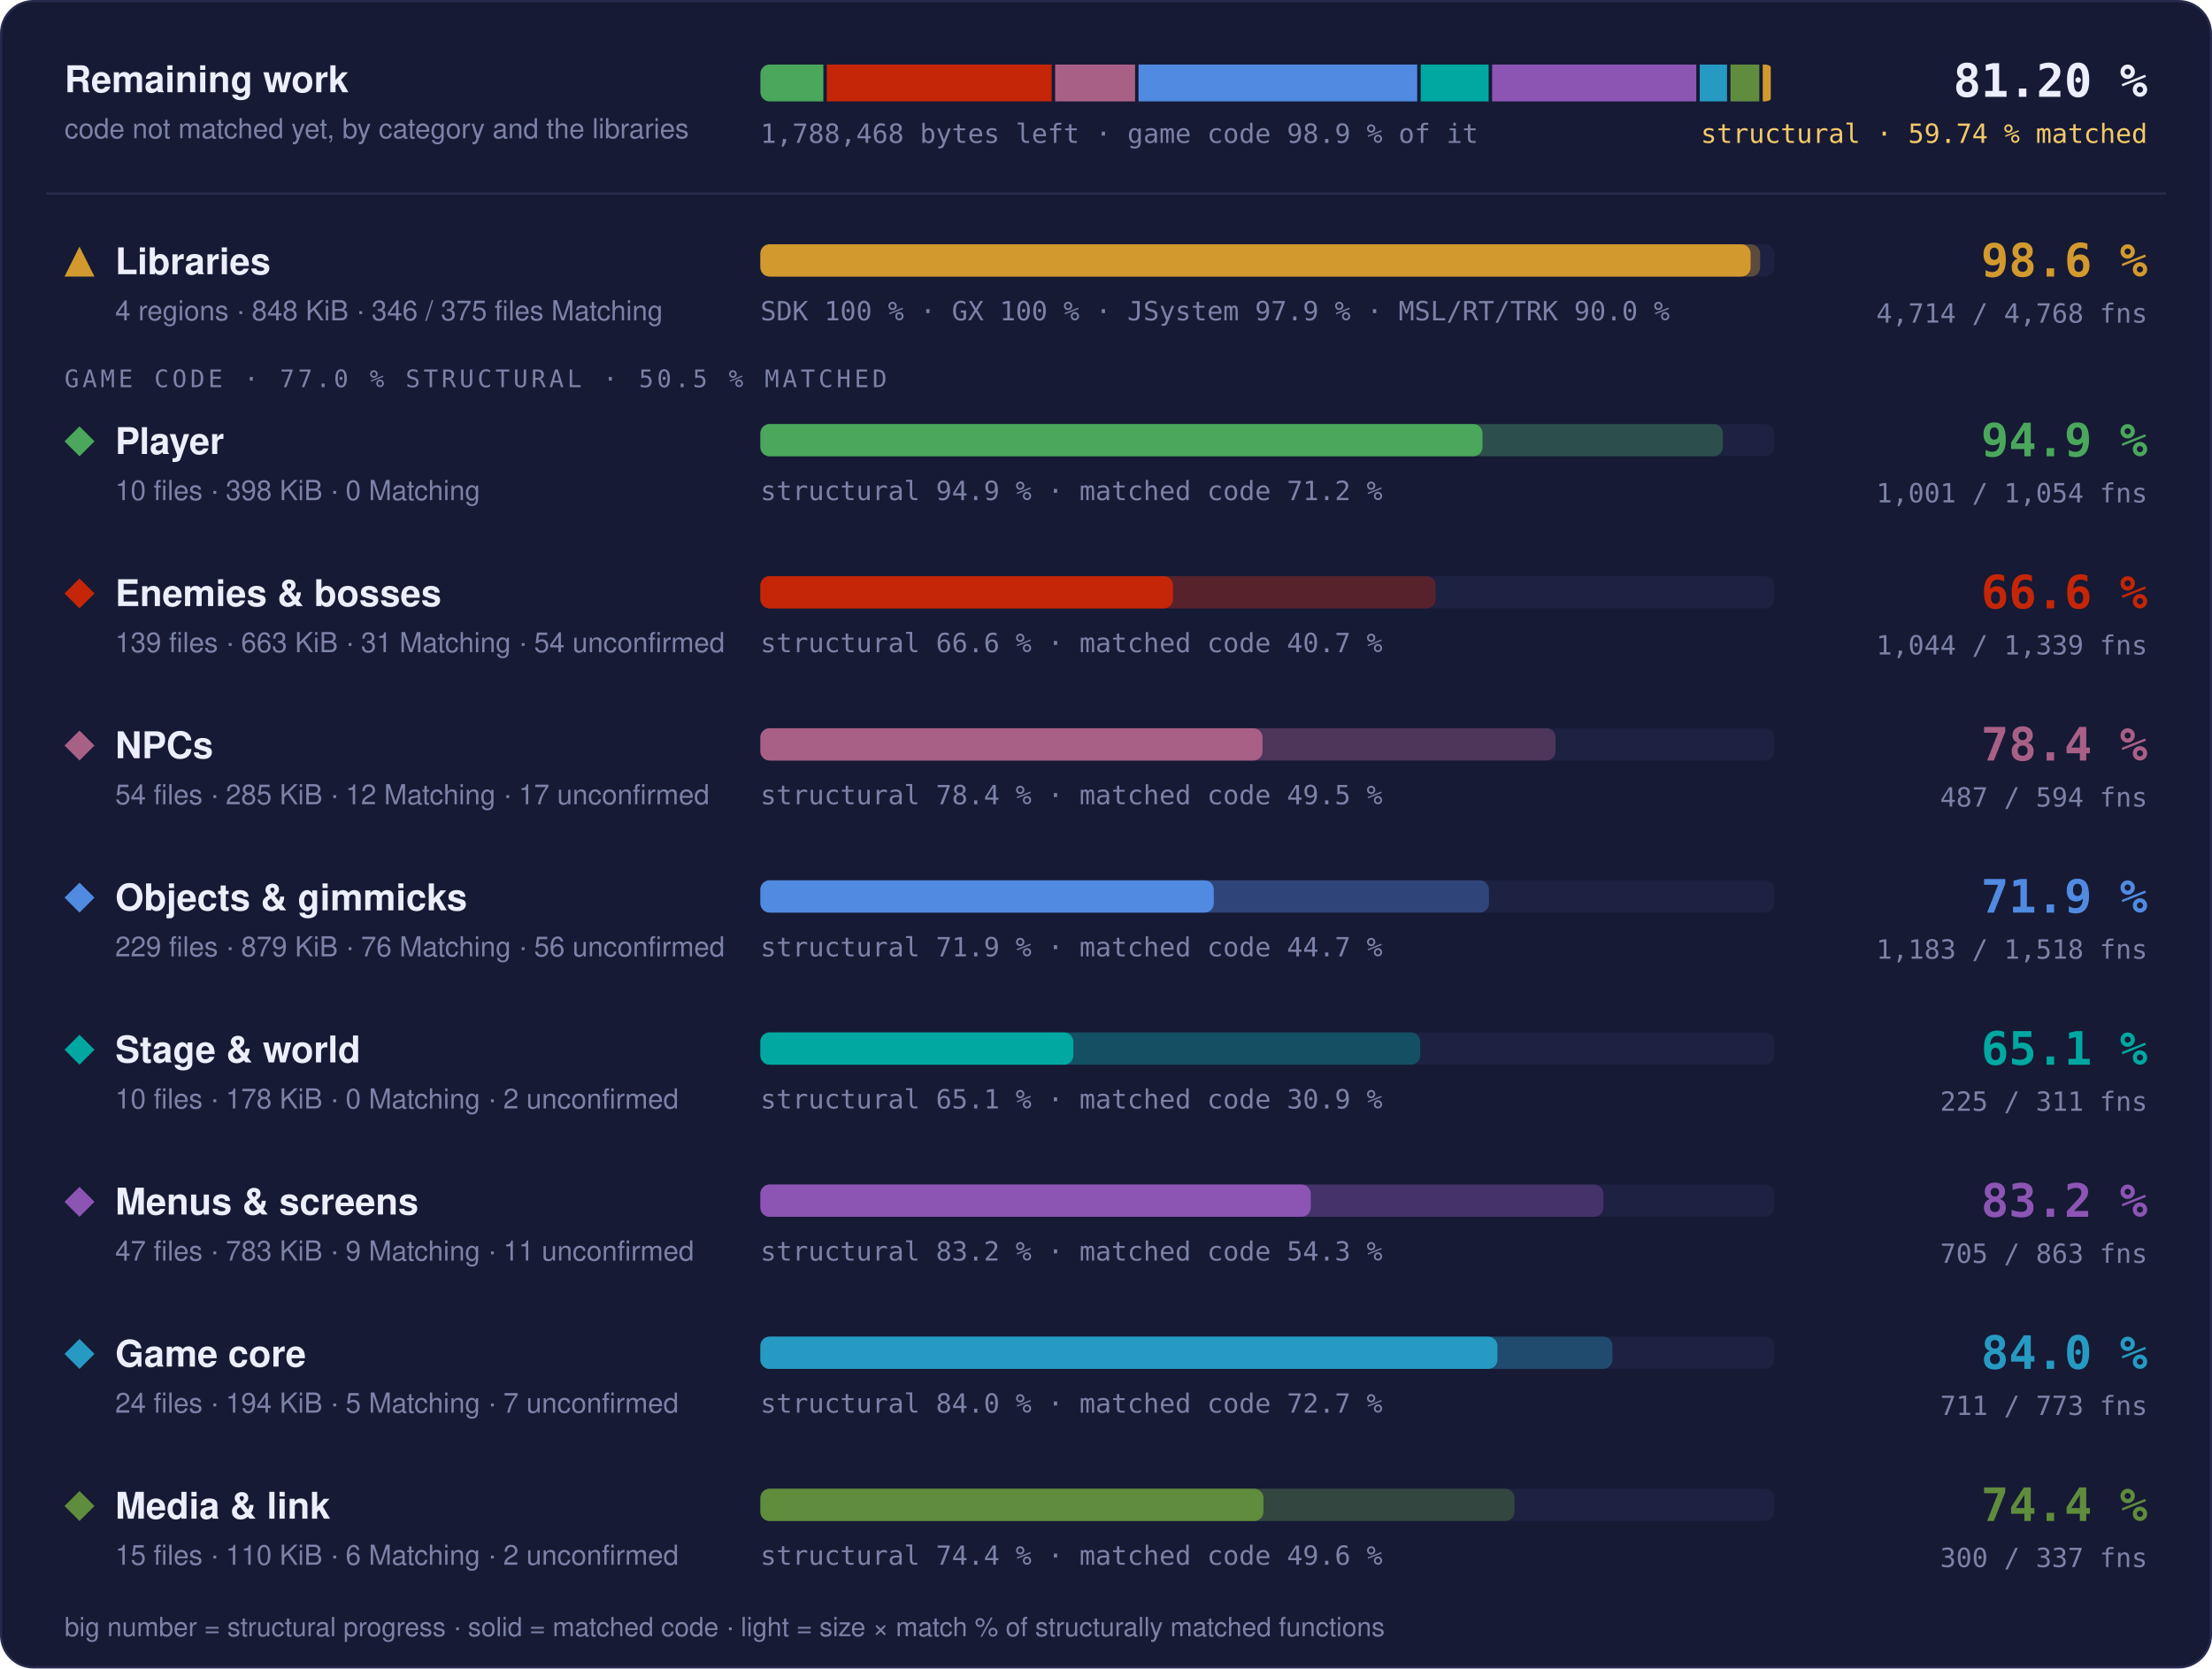
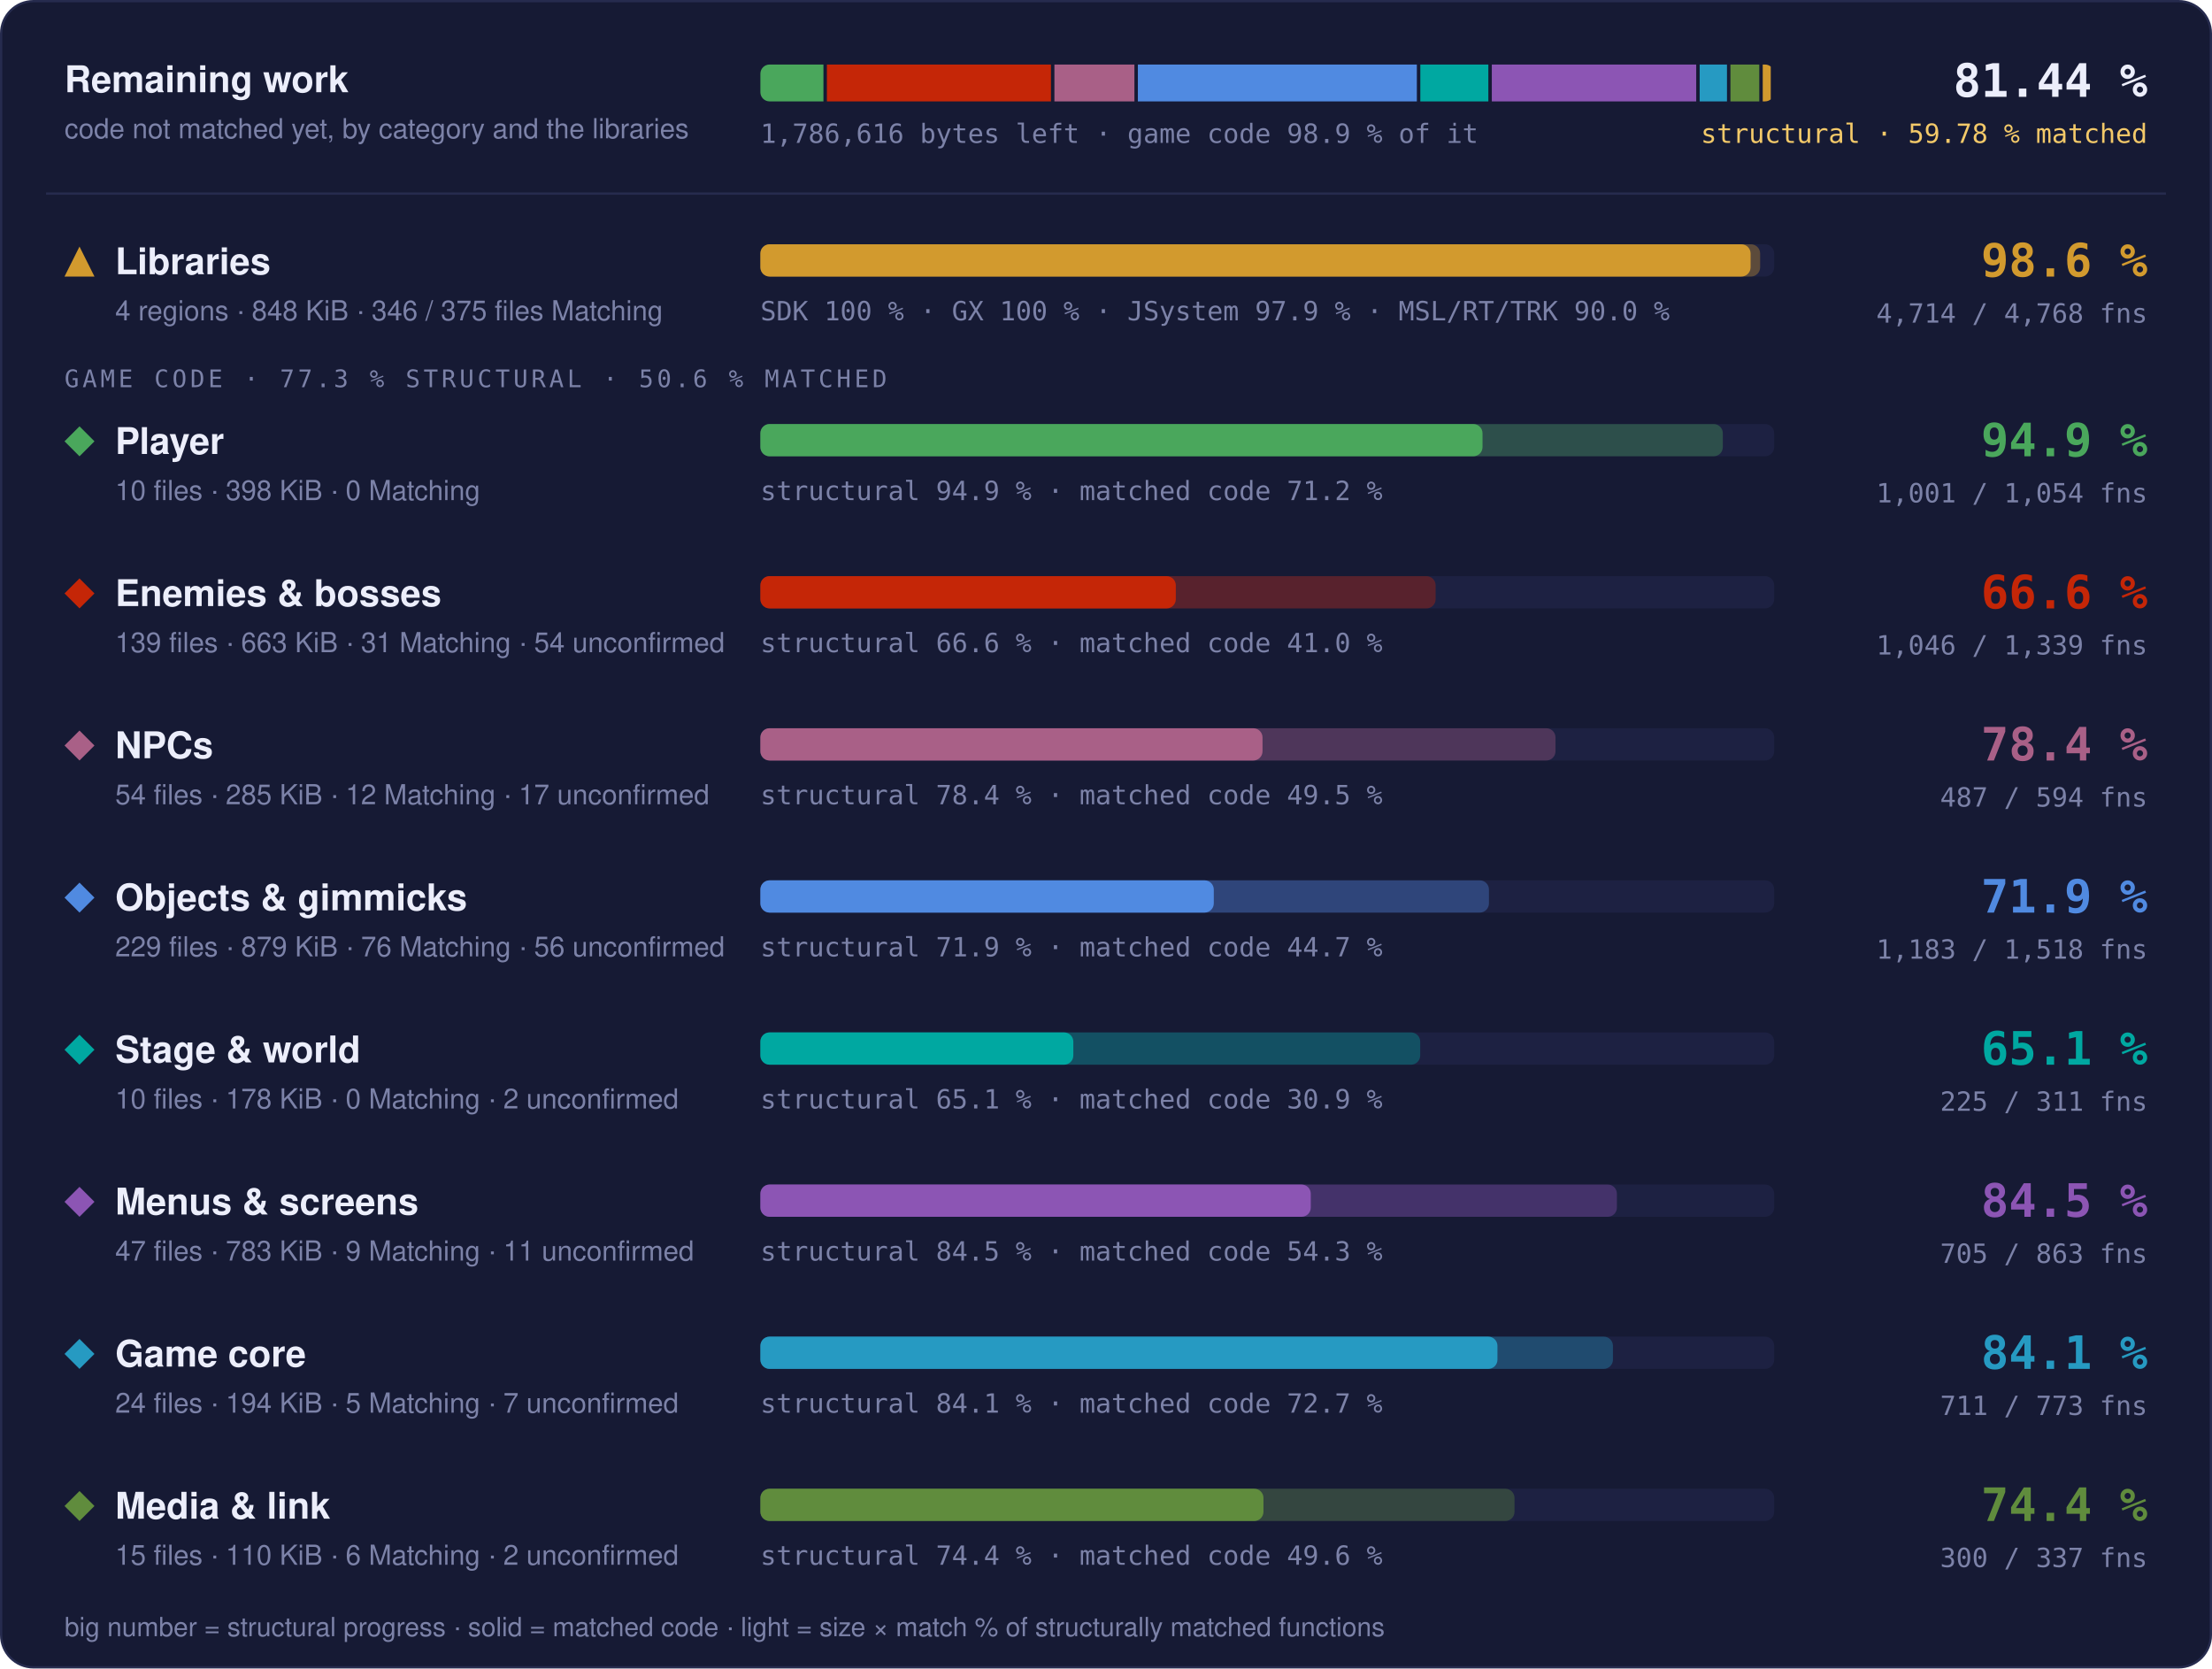
- <svg xmlns="http://www.w3.org/2000/svg" width="960" height="724" viewBox="0 0 960 724" role="img" aria-label="Progress overview: Libraries 98.6 % structural, 97.7 % matched code, 4714 of 4768 functions; Player 94.9 % structural, 71.2 % matched code, 1001 of 1054 functions; Enemies &amp; bosses 66.6 % structural, 40.7 % matched code, 1044 of 1339 functions; NPCs 78.4 % structural, 49.5 % matched code, 487 of 594 functions; Objects &amp; gimmicks 71.9 % structural, 44.7 % matched code, 1183 of 1518 functions; Stage &amp; world 65.1 % structural, 30.9 % matched code, 225 of 311 functions; Menus &amp; screens 83.2 % structural, 54.3 % matched code, 705 of 863 functions; Game core 84.0 % structural, 72.7 % matched code, 711 of 773 functions; Media &amp; link 74.4 % structural, 49.6 % matched code, 300 of 337 functions">
+ <svg xmlns="http://www.w3.org/2000/svg" width="960" height="724" viewBox="0 0 960 724" role="img" aria-label="Progress overview: Libraries 98.6 % structural, 97.7 % matched code, 4714 of 4768 functions; Player 94.9 % structural, 71.2 % matched code, 1001 of 1054 functions; Enemies &amp; bosses 66.6 % structural, 41.0 % matched code, 1046 of 1339 functions; NPCs 78.4 % structural, 49.5 % matched code, 487 of 594 functions; Objects &amp; gimmicks 71.9 % structural, 44.7 % matched code, 1183 of 1518 functions; Stage &amp; world 65.1 % structural, 30.9 % matched code, 225 of 311 functions; Menus &amp; screens 84.5 % structural, 54.3 % matched code, 705 of 863 functions; Game core 84.1 % structural, 72.7 % matched code, 711 of 773 functions; Media &amp; link 74.4 % structural, 49.6 % matched code, 300 of 337 functions">
  <style>text { font-family: -apple-system, BlinkMacSystemFont, 'Segoe UI', Helvetica, Arial, sans-serif; } .mono { font-family: ui-monospace, SFMono-Regular, 'SF Mono', Menlo, Consolas, monospace; } .grow { transform-box: fill-box; transform-origin: 0 50%; animation: grow 1.4s cubic-bezier(.2,.8,.2,1) both; } @keyframes grow { from { transform: scaleX(0); } } @media (prefers-reduced-motion: reduce) { * { animation: none !important; } }</style>
  <rect x="0.5" y="0.5" width="959" height="723" rx="14" fill="#161a34" stroke="#262b4e" />
  <text x="28" y="40" font-size="16" font-weight="700" fill="#eceefb">Remaining work</text>
  <text x="28" y="60" font-size="12" fill="#7c82a8">code not matched yet, by category and the libraries</text>
  <clipPath id="rw">
    <rect x="330" y="28" width="440" height="16" rx="4" />
  </clipPath>
  <g clip-path="url(#rw)">
-     <rect class="grow" x="330.00" y="28" width="27.34" height="16" fill="#4aa75c" />
-     <rect class="grow" x="358.84" y="28" width="97.59" height="16" fill="#c52607" />
-     <rect class="grow" x="457.93" y="28" width="34.68" height="16" fill="#a96087" />
-     <rect class="grow" x="494.11" y="28" width="120.95" height="16" fill="#508ae1" />
-     <rect class="grow" x="616.57" y="28" width="29.50" height="16" fill="#00a8a1" />
-     <rect class="grow" x="647.57" y="28" width="88.61" height="16" fill="#8c55b4" />
-     <rect class="grow" x="737.68" y="28" width="11.84" height="16" fill="#269ac2" />
-     <rect class="grow" x="751.02" y="28" width="12.51" height="16" fill="#608c3d" />
-     <rect class="grow" x="765.03" y="28" width="3.47" height="16" fill="#d29a2e" />
+     <rect class="grow" x="330.00" y="28" width="27.37" height="16" fill="#4aa75c" />
+     <rect class="grow" x="358.87" y="28" width="97.24" height="16" fill="#c52607" />
+     <rect class="grow" x="457.61" y="28" width="34.72" height="16" fill="#a96087" />
+     <rect class="grow" x="493.83" y="28" width="121.08" height="16" fill="#508ae1" />
+     <rect class="grow" x="616.41" y="28" width="29.53" height="16" fill="#00a8a1" />
+     <rect class="grow" x="647.44" y="28" width="88.71" height="16" fill="#8c55b4" />
+     <rect class="grow" x="737.65" y="28" width="11.85" height="16" fill="#269ac2" />
+     <rect class="grow" x="751.00" y="28" width="12.52" height="16" fill="#608c3d" />
+     <rect class="grow" x="765.02" y="28" width="3.48" height="16" fill="#d29a2e" />
  </g>
-   <text x="330" y="62" class="mono" font-size="11.5" fill="#7c82a8">1,788,468 bytes left · game code 98.9 % of it</text>
-   <text x="932" y="42" text-anchor="end" class="mono" font-size="20" font-weight="700" fill="#eceefb">81.20 %</text>
-   <text x="932" y="62" text-anchor="end" class="mono" font-size="11.5" fill="#f3c969">structural · 59.74 % matched</text>
+   <text x="330" y="62" class="mono" font-size="11.5" fill="#7c82a8">1,786,616 bytes left · game code 98.9 % of it</text>
+   <text x="932" y="42" text-anchor="end" class="mono" font-size="20" font-weight="700" fill="#eceefb">81.44 %</text>
+   <text x="932" y="62" text-anchor="end" class="mono" font-size="11.5" fill="#f3c969">structural · 59.78 % matched</text>
  <line x1="20" x2="940" y1="84" y2="84" stroke="#262b4e" />
  <g fill="#d29a2e">
    <path d="M34.5 107L41 120L28 120Z" />
  </g>
  <text x="50" y="119" font-size="16" font-weight="700" fill="#eceefb">Libraries</text>
  <text x="50" y="139" font-size="12" fill="#7c82a8">4 regions · 848 KiB · 346 / 375 files Matching</text>
  <rect x="330" y="106" width="440" height="14" rx="4" fill="#1d2142" />
  <rect class="grow" style="animation-delay:0.0s" x="330" y="106" width="433.89" height="14" rx="4" fill="#d29a2e" fill-opacity="0.35" />
  <rect class="grow" style="animation-delay:0.0s" x="330" y="106" width="429.75" height="14" rx="4" fill="#d29a2e" />
  <text x="330" y="139" class="mono" font-size="11.5" fill="#7c82a8">SDK 100 % · GX 100 % · JSystem 97.9 % · MSL/RT/TRK 90.0 %</text>
  <text x="932" y="120" text-anchor="end" class="mono" font-size="20" font-weight="700" fill="#d29a2e">98.6 %</text>
  <text x="932" y="140" text-anchor="end" class="mono" font-size="11.5" fill="#7c82a8">4,714 / 4,768 fns</text>
-   <text x="28" y="168" class="mono" font-size="10.5" letter-spacing="0.14em" fill="#7c82a8">GAME CODE · 77.0 % STRUCTURAL · 50.5 % MATCHED</text>
+   <text x="28" y="168" class="mono" font-size="10.5" letter-spacing="0.14em" fill="#7c82a8">GAME CODE · 77.3 % STRUCTURAL · 50.6 % MATCHED</text>
  <g fill="#4aa75c">
    <path d="M34.5 185L41 191.5L34.5 198L28 191.5Z" />
  </g>
  <text x="50" y="197" font-size="16" font-weight="700" fill="#eceefb">Player</text>
  <text x="50" y="217" font-size="12" fill="#7c82a8">10 files · 398 KiB · 0 Matching</text>
  <rect x="330" y="184" width="440" height="14" rx="4" fill="#1d2142" />
  <rect class="grow" style="animation-delay:0.1s" x="330" y="184" width="417.70" height="14" rx="4" fill="#4aa75c" fill-opacity="0.35" />
  <rect class="grow" style="animation-delay:0.1s" x="330" y="184" width="313.41" height="14" rx="4" fill="#4aa75c" />
  <text x="330" y="217" class="mono" font-size="11.5" fill="#7c82a8">structural 94.9 % · matched code 71.2 %</text>
  <text x="932" y="198" text-anchor="end" class="mono" font-size="20" font-weight="700" fill="#4aa75c">94.9 %</text>
  <text x="932" y="218" text-anchor="end" class="mono" font-size="11.5" fill="#7c82a8">1,001 / 1,054 fns</text>
  <g fill="#c52607">
    <path d="M34.5 251L41 257.5L34.5 264L28 257.5Z" />
  </g>
  <text x="50" y="263" font-size="16" font-weight="700" fill="#eceefb">Enemies &amp; bosses</text>
  <text x="50" y="283" font-size="12" fill="#7c82a8">139 files · 663 KiB · 31 Matching · 54 unconfirmed</text>
  <rect x="330" y="250" width="440" height="14" rx="4" fill="#1d2142" />
-   <rect class="grow" style="animation-delay:0.2s" x="330" y="250" width="293.04" height="14" rx="4" fill="#c52607" fill-opacity="0.35" />
-   <rect class="grow" style="animation-delay:0.2s" x="330" y="250" width="179.10" height="14" rx="4" fill="#c52607" />
-   <text x="330" y="283" class="mono" font-size="11.5" fill="#7c82a8">structural 66.6 % · matched code 40.7 %</text>
+   <rect class="grow" style="animation-delay:0.2s" x="330" y="250" width="293.06" height="14" rx="4" fill="#c52607" fill-opacity="0.35" />
+   <rect class="grow" style="animation-delay:0.2s" x="330" y="250" width="180.30" height="14" rx="4" fill="#c52607" />
+   <text x="330" y="283" class="mono" font-size="11.5" fill="#7c82a8">structural 66.6 % · matched code 41.0 %</text>
  <text x="932" y="264" text-anchor="end" class="mono" font-size="20" font-weight="700" fill="#c52607">66.6 %</text>
-   <text x="932" y="284" text-anchor="end" class="mono" font-size="11.5" fill="#7c82a8">1,044 / 1,339 fns</text>
+   <text x="932" y="284" text-anchor="end" class="mono" font-size="11.5" fill="#7c82a8">1,046 / 1,339 fns</text>
  <g fill="#a96087">
    <path d="M34.5 317L41 323.5L34.5 330L28 323.5Z" />
  </g>
  <text x="50" y="329" font-size="16" font-weight="700" fill="#eceefb">NPCs</text>
  <text x="50" y="349" font-size="12" fill="#7c82a8">54 files · 285 KiB · 12 Matching · 17 unconfirmed</text>
  <rect x="330" y="316" width="440" height="14" rx="4" fill="#1d2142" />
-   <rect class="grow" style="animation-delay:0.3s" x="330" y="316" width="345.09" height="14" rx="4" fill="#a96087" fill-opacity="0.35" />
+   <rect class="grow" style="animation-delay:0.3s" x="330" y="316" width="345.08" height="14" rx="4" fill="#a96087" fill-opacity="0.35" />
  <rect class="grow" style="animation-delay:0.3s" x="330" y="316" width="217.93" height="14" rx="4" fill="#a96087" />
  <text x="330" y="349" class="mono" font-size="11.5" fill="#7c82a8">structural 78.4 % · matched code 49.5 %</text>
  <text x="932" y="330" text-anchor="end" class="mono" font-size="20" font-weight="700" fill="#a96087">78.4 %</text>
  <text x="932" y="350" text-anchor="end" class="mono" font-size="11.5" fill="#7c82a8">487 / 594 fns</text>
  <g fill="#508ae1">
    <path d="M34.5 383L41 389.5L34.5 396L28 389.5Z" />
  </g>
  <text x="50" y="395" font-size="16" font-weight="700" fill="#eceefb">Objects &amp; gimmicks</text>
  <text x="50" y="415" font-size="12" fill="#7c82a8">229 files · 879 KiB · 76 Matching · 56 unconfirmed</text>
  <rect x="330" y="382" width="440" height="14" rx="4" fill="#1d2142" />
  <rect class="grow" style="animation-delay:0.4s" x="330" y="382" width="316.20" height="14" rx="4" fill="#508ae1" fill-opacity="0.35" />
  <rect class="grow" style="animation-delay:0.4s" x="330" y="382" width="196.78" height="14" rx="4" fill="#508ae1" />
  <text x="330" y="415" class="mono" font-size="11.5" fill="#7c82a8">structural 71.9 % · matched code 44.7 %</text>
  <text x="932" y="396" text-anchor="end" class="mono" font-size="20" font-weight="700" fill="#508ae1">71.9 %</text>
  <text x="932" y="416" text-anchor="end" class="mono" font-size="11.5" fill="#7c82a8">1,183 / 1,518 fns</text>
  <g fill="#00a8a1">
    <path d="M34.5 449L41 455.5L34.5 462L28 455.5Z" />
  </g>
  <text x="50" y="461" font-size="16" font-weight="700" fill="#eceefb">Stage &amp; world</text>
  <text x="50" y="481" font-size="12" fill="#7c82a8">10 files · 178 KiB · 0 Matching · 2 unconfirmed</text>
  <rect x="330" y="448" width="440" height="14" rx="4" fill="#1d2142" />
  <rect class="grow" style="animation-delay:0.5s" x="330" y="448" width="286.36" height="14" rx="4" fill="#00a8a1" fill-opacity="0.35" />
  <rect class="grow" style="animation-delay:0.5s" x="330" y="448" width="135.82" height="14" rx="4" fill="#00a8a1" />
  <text x="330" y="481" class="mono" font-size="11.5" fill="#7c82a8">structural 65.1 % · matched code 30.9 %</text>
  <text x="932" y="462" text-anchor="end" class="mono" font-size="20" font-weight="700" fill="#00a8a1">65.1 %</text>
  <text x="932" y="482" text-anchor="end" class="mono" font-size="11.5" fill="#7c82a8">225 / 311 fns</text>
  <g fill="#8c55b4">
    <path d="M34.5 515L41 521.5L34.5 528L28 521.5Z" />
  </g>
  <text x="50" y="527" font-size="16" font-weight="700" fill="#eceefb">Menus &amp; screens</text>
  <text x="50" y="547" font-size="12" fill="#7c82a8">47 files · 783 KiB · 9 Matching · 11 unconfirmed</text>
  <rect x="330" y="514" width="440" height="14" rx="4" fill="#1d2142" />
-   <rect class="grow" style="animation-delay:0.6s" x="330" y="514" width="365.89" height="14" rx="4" fill="#8c55b4" fill-opacity="0.35" />
+   <rect class="grow" style="animation-delay:0.6s" x="330" y="514" width="371.73" height="14" rx="4" fill="#8c55b4" fill-opacity="0.35" />
  <rect class="grow" style="animation-delay:0.6s" x="330" y="514" width="238.87" height="14" rx="4" fill="#8c55b4" />
-   <text x="330" y="547" class="mono" font-size="11.5" fill="#7c82a8">structural 83.2 % · matched code 54.3 %</text>
-   <text x="932" y="528" text-anchor="end" class="mono" font-size="20" font-weight="700" fill="#8c55b4">83.2 %</text>
+   <text x="330" y="547" class="mono" font-size="11.5" fill="#7c82a8">structural 84.5 % · matched code 54.3 %</text>
+   <text x="932" y="528" text-anchor="end" class="mono" font-size="20" font-weight="700" fill="#8c55b4">84.5 %</text>
  <text x="932" y="548" text-anchor="end" class="mono" font-size="11.5" fill="#7c82a8">705 / 863 fns</text>
  <g fill="#269ac2">
    <path d="M34.5 581L41 587.5L34.5 594L28 587.5Z" />
  </g>
  <text x="50" y="593" font-size="16" font-weight="700" fill="#eceefb">Game core</text>
  <text x="50" y="613" font-size="12" fill="#7c82a8">24 files · 194 KiB · 5 Matching · 7 unconfirmed</text>
  <rect x="330" y="580" width="440" height="14" rx="4" fill="#1d2142" />
-   <rect class="grow" style="animation-delay:0.7s" x="330" y="580" width="369.76" height="14" rx="4" fill="#269ac2" fill-opacity="0.35" />
+   <rect class="grow" style="animation-delay:0.7s" x="330" y="580" width="370.01" height="14" rx="4" fill="#269ac2" fill-opacity="0.35" />
  <rect class="grow" style="animation-delay:0.7s" x="330" y="580" width="319.89" height="14" rx="4" fill="#269ac2" />
-   <text x="330" y="613" class="mono" font-size="11.5" fill="#7c82a8">structural 84.0 % · matched code 72.7 %</text>
-   <text x="932" y="594" text-anchor="end" class="mono" font-size="20" font-weight="700" fill="#269ac2">84.0 %</text>
+   <text x="330" y="613" class="mono" font-size="11.5" fill="#7c82a8">structural 84.1 % · matched code 72.7 %</text>
+   <text x="932" y="594" text-anchor="end" class="mono" font-size="20" font-weight="700" fill="#269ac2">84.1 %</text>
  <text x="932" y="614" text-anchor="end" class="mono" font-size="11.5" fill="#7c82a8">711 / 773 fns</text>
  <g fill="#608c3d">
    <path d="M34.5 647L41 653.5L34.5 660L28 653.5Z" />
  </g>
  <text x="50" y="659" font-size="16" font-weight="700" fill="#eceefb">Media &amp; link</text>
  <text x="50" y="679" font-size="12" fill="#7c82a8">15 files · 110 KiB · 6 Matching · 2 unconfirmed</text>
  <rect x="330" y="646" width="440" height="14" rx="4" fill="#1d2142" />
  <rect class="grow" style="animation-delay:0.8s" x="330" y="646" width="327.29" height="14" rx="4" fill="#608c3d" fill-opacity="0.35" />
  <rect class="grow" style="animation-delay:0.8s" x="330" y="646" width="218.34" height="14" rx="4" fill="#608c3d" />
  <text x="330" y="679" class="mono" font-size="11.5" fill="#7c82a8">structural 74.4 % · matched code 49.6 %</text>
  <text x="932" y="660" text-anchor="end" class="mono" font-size="20" font-weight="700" fill="#608c3d">74.4 %</text>
  <text x="932" y="680" text-anchor="end" class="mono" font-size="11.5" fill="#7c82a8">300 / 337 fns</text>
  <text x="28" y="710" font-size="11.5" fill="#7c82a8">big number = structural progress · solid = matched code · light = size × match % of structurally matched functions</text>
</svg>
